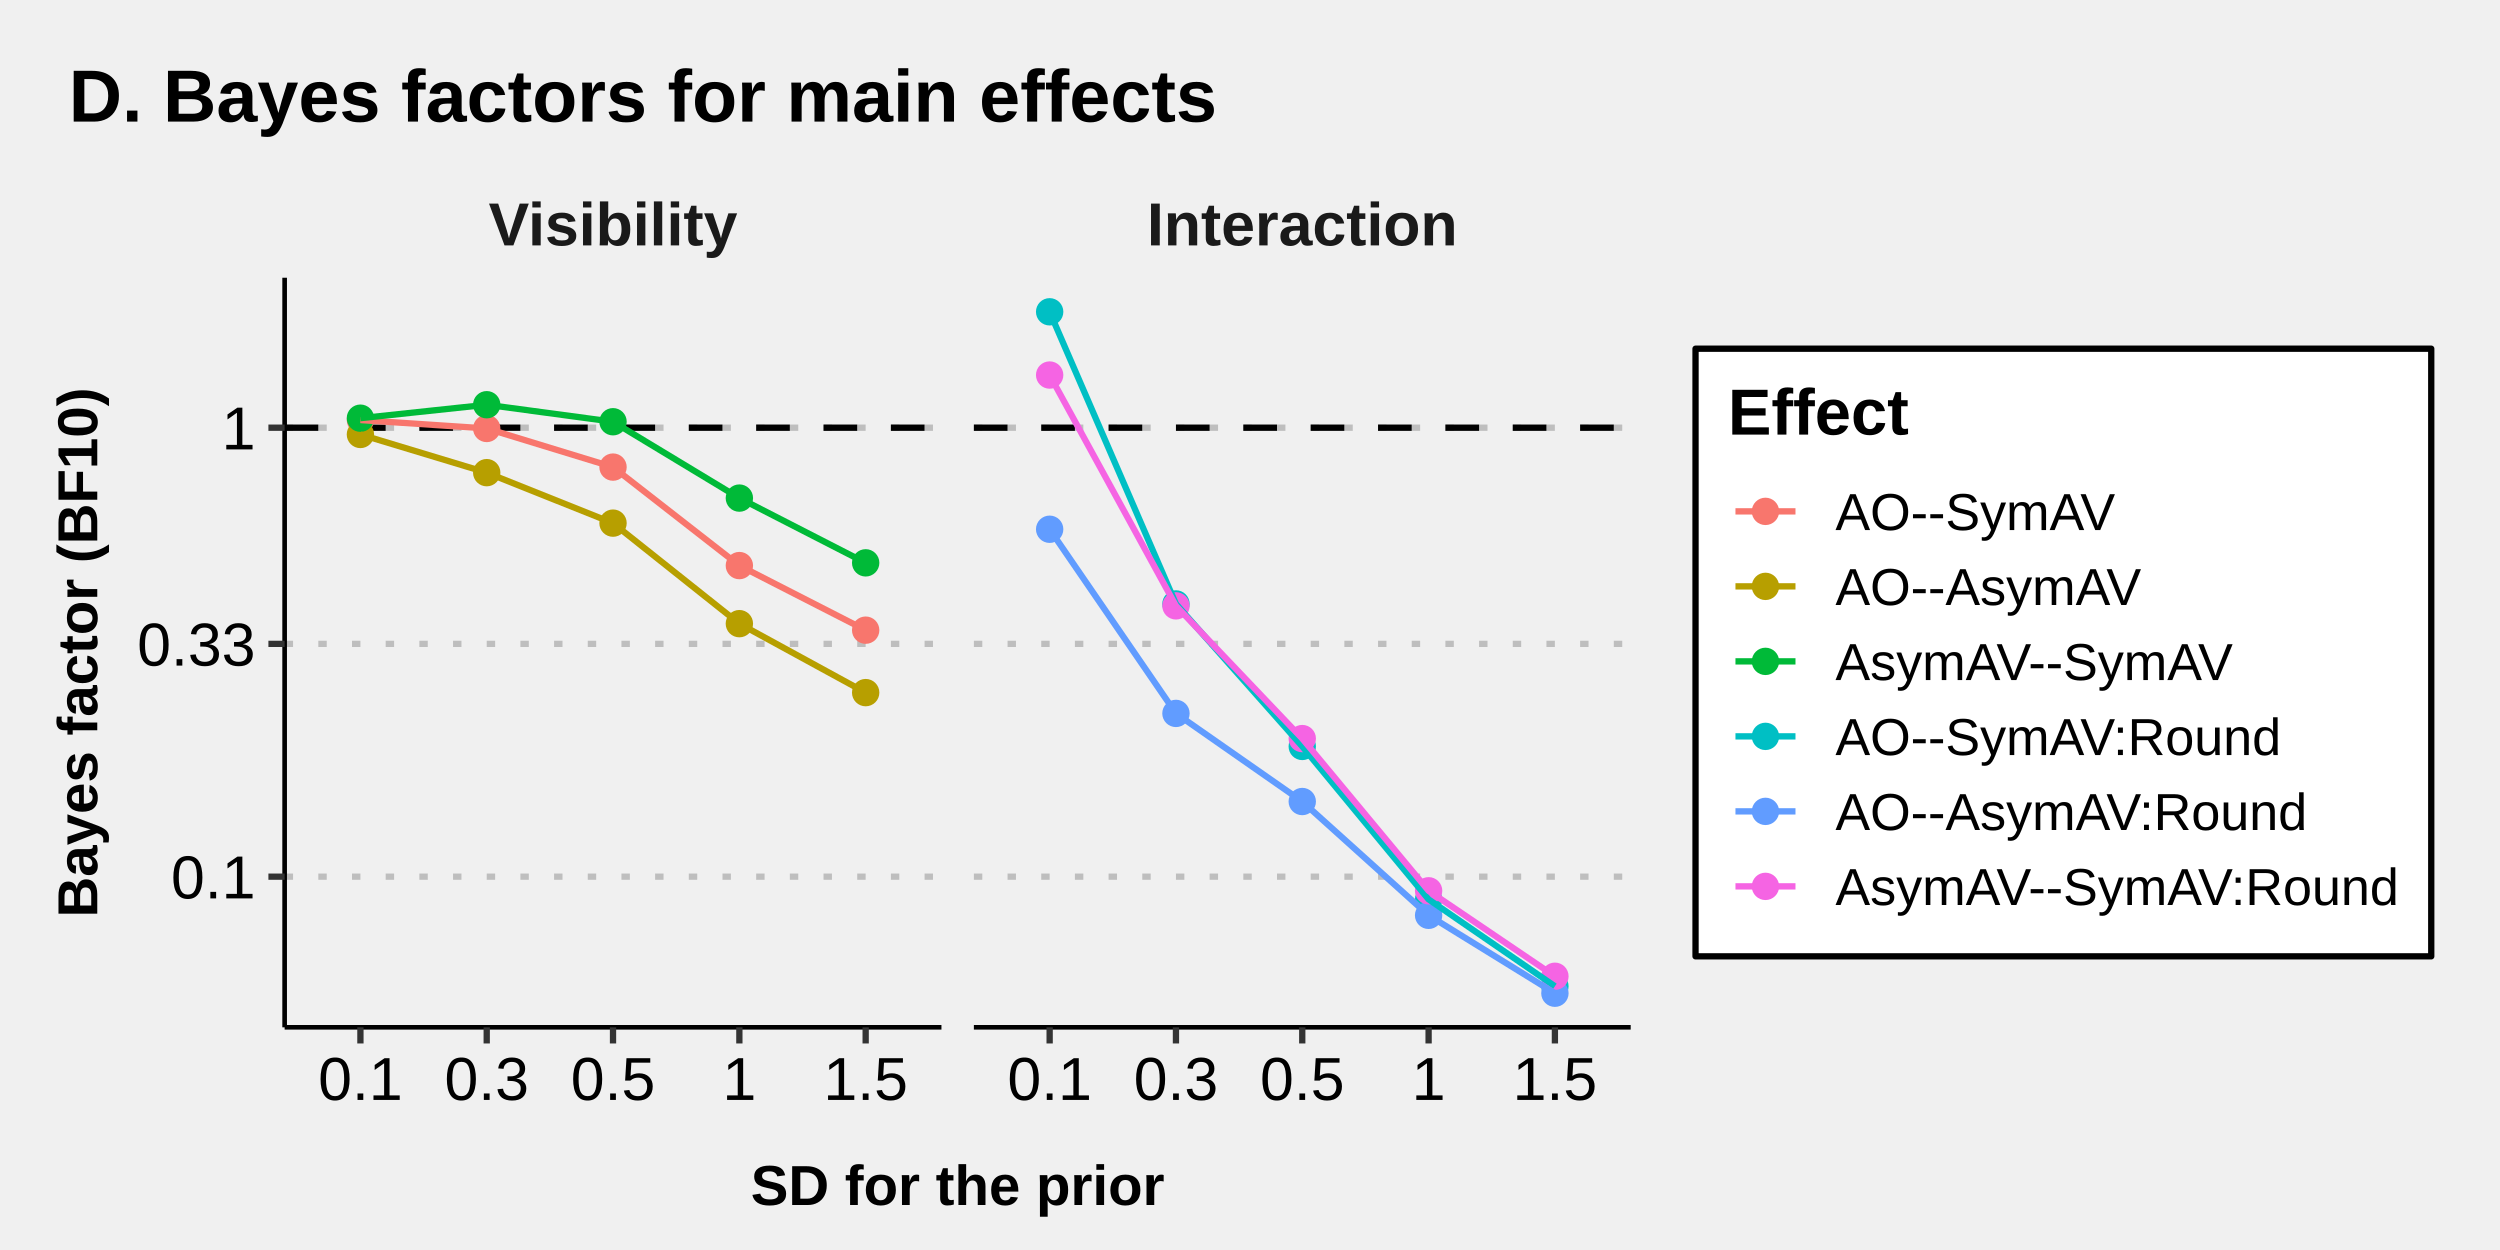
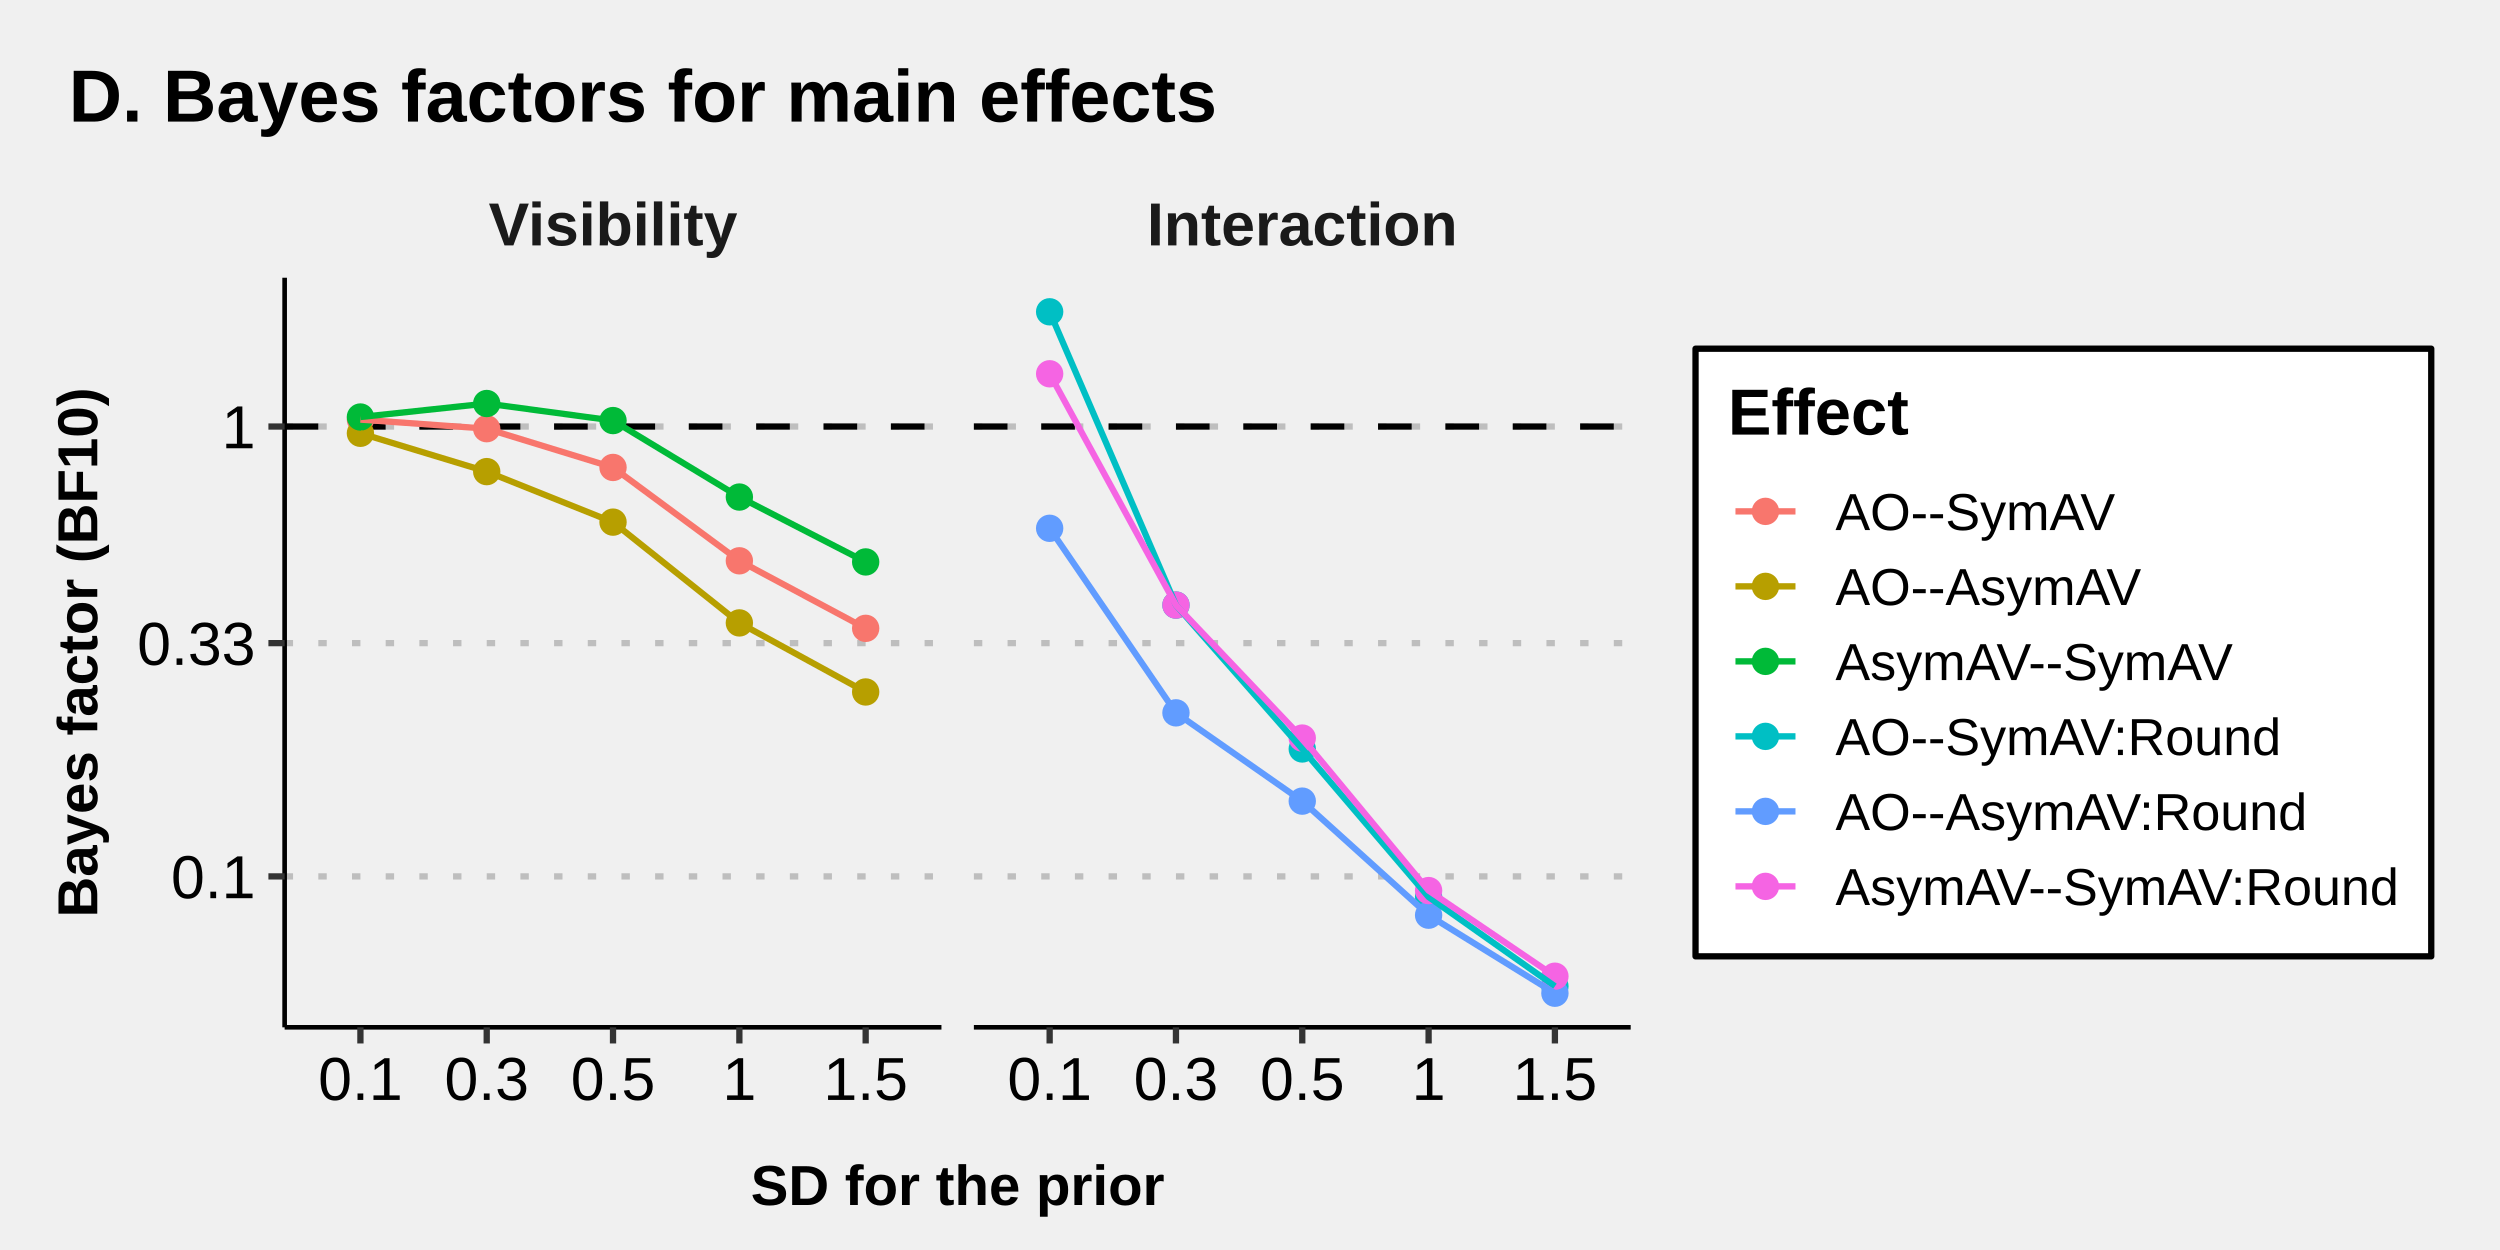
<svg xmlns="http://www.w3.org/2000/svg" width="576.00pt" height="288.00pt" viewBox="0 0 576.00 288.00">
  <g class="svglite">
    <defs>
      <style type="text/css">
    .svglite line, .svglite polyline, .svglite polygon, .svglite path, .svglite rect, .svglite circle {
      fill: none;
      stroke: #000000;
      stroke-linecap: round;
      stroke-linejoin: round;
      stroke-miterlimit: 10.00;
    }
    .svglite text {
      white-space: pre;
    }
    .svglite g.glyphgroup path {
      fill: inherit;
      stroke: none;
    }
  </style>
    </defs>
    <rect width="100%" height="100%" style="stroke: none; fill: none;" />
    <defs>
      <clipPath id="cpMC4wMHw1NzYuMDB8MC4wMHwyODguMDA=">
        <rect x="0.00" y="0.00" width="576.00" height="288.00" />
      </clipPath>
    </defs>
    <g clip-path="url(#cpMC4wMHw1NzYuMDB8MC4wMHwyODguMDA=)">
</g>
    <defs>
      <clipPath id="cpNjUuNTh8MjE2LjkxfDYzLjk5fDIzNi42OQ==">
        <rect x="65.58" y="63.99" width="151.33" height="172.70" />
      </clipPath>
    </defs>
    <g clip-path="url(#cpNjUuNTh8MjE2LjkxfDYzLjk5fDIzNi42OQ==)">
-       <polyline points="65.58,201.98 216.91,201.98 " style="stroke-width: 1.45; stroke: #BEBEBE; stroke-dasharray: 1.94,5.82; stroke-linecap: butt;" />
-       <polyline points="65.58,148.35 216.91,148.35 " style="stroke-width: 1.45; stroke: #BEBEBE; stroke-dasharray: 1.94,5.82; stroke-linecap: butt;" />
-       <polyline points="65.58,98.54 216.91,98.54 " style="stroke-width: 1.45; stroke: #BEBEBE; stroke-dasharray: 1.94,5.82; stroke-linecap: butt;" />
-       <line x1="65.58" y1="98.54" x2="216.91" y2="98.54" style="stroke-width: 1.45; stroke-dasharray: 7.76,7.76; stroke-linecap: butt;" />
-       <circle cx="83.04" cy="96.78" r="2.67" style="stroke-width: 0.97; stroke: #F8766D; fill: #F8766D;" />
-       <circle cx="112.14" cy="98.72" r="2.67" style="stroke-width: 0.97; stroke: #F8766D; fill: #F8766D;" />
-       <circle cx="141.24" cy="107.62" r="2.67" style="stroke-width: 0.97; stroke: #F8766D; fill: #F8766D;" />
-       <circle cx="170.35" cy="130.31" r="2.67" style="stroke-width: 0.97; stroke: #F8766D; fill: #F8766D;" />
-       <circle cx="199.45" cy="145.19" r="2.67" style="stroke-width: 0.97; stroke: #F8766D; fill: #F8766D;" />
-       <circle cx="83.04" cy="100.10" r="2.67" style="stroke-width: 0.97; stroke: #B79F00; fill: #B79F00;" />
-       <circle cx="112.14" cy="108.90" r="2.67" style="stroke-width: 0.97; stroke: #B79F00; fill: #B79F00;" />
-       <circle cx="141.24" cy="120.53" r="2.67" style="stroke-width: 0.97; stroke: #B79F00; fill: #B79F00;" />
-       <circle cx="170.35" cy="143.69" r="2.67" style="stroke-width: 0.97; stroke: #B79F00; fill: #B79F00;" />
-       <circle cx="199.45" cy="159.58" r="2.67" style="stroke-width: 0.97; stroke: #B79F00; fill: #B79F00;" />
-       <circle cx="83.04" cy="96.35" r="2.67" style="stroke-width: 0.97; stroke: #00BA38; fill: #00BA38;" />
-       <circle cx="112.14" cy="93.25" r="2.67" style="stroke-width: 0.97; stroke: #00BA38; fill: #00BA38;" />
-       <circle cx="141.24" cy="97.17" r="2.67" style="stroke-width: 0.97; stroke: #00BA38; fill: #00BA38;" />
-       <circle cx="170.35" cy="114.76" r="2.67" style="stroke-width: 0.97; stroke: #00BA38; fill: #00BA38;" />
-       <circle cx="199.45" cy="129.68" r="2.67" style="stroke-width: 0.97; stroke: #00BA38; fill: #00BA38;" />
-       <polyline points="83.04,96.78 112.14,98.72 141.24,107.62 170.35,130.31 199.45,145.19 " style="stroke-width: 1.45; stroke: #F8766D; stroke-linecap: butt;" />
-       <polyline points="83.04,100.10 112.14,108.90 141.24,120.53 170.35,143.69 199.45,159.58 " style="stroke-width: 1.45; stroke: #B79F00; stroke-linecap: butt;" />
-       <polyline points="83.04,96.35 112.14,93.25 141.24,97.17 170.35,114.76 199.45,129.68 " style="stroke-width: 1.45; stroke: #00BA38; stroke-linecap: butt;" />
+       <polyline points="65.58,201.92 216.91,201.92 " style="stroke-width: 1.45; stroke: #BEBEBE; stroke-dasharray: 1.94,5.82; stroke-linecap: butt;" />
+       <polyline points="65.58,148.18 216.91,148.18 " style="stroke-width: 1.45; stroke: #BEBEBE; stroke-dasharray: 1.94,5.82; stroke-linecap: butt;" />
+       <polyline points="65.58,98.27 216.91,98.27 " style="stroke-width: 1.45; stroke: #BEBEBE; stroke-dasharray: 1.94,5.82; stroke-linecap: butt;" />
+       <line x1="65.58" y1="98.27" x2="216.91" y2="98.27" style="stroke-width: 1.45; stroke-dasharray: 7.76,7.76; stroke-linecap: butt;" />
+       <circle cx="83.04" cy="96.68" r="2.67" style="stroke-width: 0.97; stroke: #F8766D; fill: #F8766D;" />
+       <circle cx="112.14" cy="98.77" r="2.67" style="stroke-width: 0.97; stroke: #F8766D; fill: #F8766D;" />
+       <circle cx="141.24" cy="107.70" r="2.67" style="stroke-width: 0.97; stroke: #F8766D; fill: #F8766D;" />
+       <circle cx="170.35" cy="129.21" r="2.67" style="stroke-width: 0.97; stroke: #F8766D; fill: #F8766D;" />
+       <circle cx="199.45" cy="144.77" r="2.67" style="stroke-width: 0.97; stroke: #F8766D; fill: #F8766D;" />
+       <circle cx="83.04" cy="99.83" r="2.67" style="stroke-width: 0.97; stroke: #B79F00; fill: #B79F00;" />
+       <circle cx="112.14" cy="108.66" r="2.67" style="stroke-width: 0.97; stroke: #B79F00; fill: #B79F00;" />
+       <circle cx="141.24" cy="120.30" r="2.67" style="stroke-width: 0.97; stroke: #B79F00; fill: #B79F00;" />
+       <circle cx="170.35" cy="143.52" r="2.67" style="stroke-width: 0.97; stroke: #B79F00; fill: #B79F00;" />
+       <circle cx="199.45" cy="159.43" r="2.67" style="stroke-width: 0.97; stroke: #B79F00; fill: #B79F00;" />
+       <circle cx="83.04" cy="96.08" r="2.67" style="stroke-width: 0.97; stroke: #00BA38; fill: #00BA38;" />
+       <circle cx="112.14" cy="92.97" r="2.67" style="stroke-width: 0.97; stroke: #00BA38; fill: #00BA38;" />
+       <circle cx="141.24" cy="96.90" r="2.67" style="stroke-width: 0.97; stroke: #00BA38; fill: #00BA38;" />
+       <circle cx="170.35" cy="114.52" r="2.67" style="stroke-width: 0.97; stroke: #00BA38; fill: #00BA38;" />
+       <circle cx="199.45" cy="129.47" r="2.67" style="stroke-width: 0.97; stroke: #00BA38; fill: #00BA38;" />
+       <polyline points="83.04,96.68 112.14,98.77 141.24,107.70 170.35,129.21 199.45,144.77 " style="stroke-width: 1.45; stroke: #F8766D; stroke-linecap: butt;" />
+       <polyline points="83.04,99.83 112.14,108.66 141.24,120.30 170.35,143.52 199.45,159.43 " style="stroke-width: 1.45; stroke: #B79F00; stroke-linecap: butt;" />
+       <polyline points="83.04,96.08 112.14,92.97 141.24,96.90 170.35,114.52 199.45,129.47 " style="stroke-width: 1.45; stroke: #00BA38; stroke-linecap: butt;" />
    </g>
    <g clip-path="url(#cpMC4wMHw1NzYuMDB8MC4wMHwyODguMDA=)">
</g>
    <defs>
      <clipPath id="cpMjI0LjM4fDM3NS43MXw2My45OXwyMzYuNjk=">
        <rect x="224.38" y="63.99" width="151.33" height="172.70" />
      </clipPath>
    </defs>
    <g clip-path="url(#cpMjI0LjM4fDM3NS43MXw2My45OXwyMzYuNjk=)">
-       <polyline points="224.38,201.98 375.71,201.98 " style="stroke-width: 1.45; stroke: #BEBEBE; stroke-dasharray: 1.94,5.82; stroke-linecap: butt;" />
-       <polyline points="224.38,148.35 375.71,148.35 " style="stroke-width: 1.45; stroke: #BEBEBE; stroke-dasharray: 1.94,5.82; stroke-linecap: butt;" />
-       <polyline points="224.38,98.54 375.71,98.54 " style="stroke-width: 1.45; stroke: #BEBEBE; stroke-dasharray: 1.94,5.82; stroke-linecap: butt;" />
-       <line x1="224.38" y1="98.54" x2="375.71" y2="98.54" style="stroke-width: 1.45; stroke-dasharray: 7.76,7.76; stroke-linecap: butt;" />
+       <polyline points="224.38,201.92 375.71,201.92 " style="stroke-width: 1.45; stroke: #BEBEBE; stroke-dasharray: 1.94,5.82; stroke-linecap: butt;" />
+       <polyline points="224.38,148.18 375.71,148.18 " style="stroke-width: 1.45; stroke: #BEBEBE; stroke-dasharray: 1.94,5.82; stroke-linecap: butt;" />
+       <polyline points="224.38,98.27 375.71,98.27 " style="stroke-width: 1.45; stroke: #BEBEBE; stroke-dasharray: 1.94,5.82; stroke-linecap: butt;" />
+       <line x1="224.38" y1="98.27" x2="375.71" y2="98.27" style="stroke-width: 1.45; stroke-dasharray: 7.76,7.76; stroke-linecap: butt;" />
      <circle cx="241.84" cy="71.84" r="2.67" style="stroke-width: 0.97; stroke: #00BFC4; fill: #00BFC4;" />
-       <circle cx="270.94" cy="139.15" r="2.67" style="stroke-width: 0.97; stroke: #00BFC4; fill: #00BFC4;" />
-       <circle cx="300.04" cy="171.98" r="2.67" style="stroke-width: 0.97; stroke: #00BFC4; fill: #00BFC4;" />
-       <circle cx="329.15" cy="207.22" r="2.67" style="stroke-width: 0.97; stroke: #00BFC4; fill: #00BFC4;" />
+       <circle cx="270.94" cy="139.41" r="2.67" style="stroke-width: 0.97; stroke: #00BFC4; fill: #00BFC4;" />
+       <circle cx="300.04" cy="172.56" r="2.67" style="stroke-width: 0.97; stroke: #00BFC4; fill: #00BFC4;" />
+       <circle cx="329.15" cy="206.67" r="2.67" style="stroke-width: 0.97; stroke: #00BFC4; fill: #00BFC4;" />
      <circle cx="358.25" cy="227.23" r="2.67" style="stroke-width: 0.97; stroke: #00BFC4; fill: #00BFC4;" />
-       <circle cx="241.84" cy="121.94" r="2.67" style="stroke-width: 0.97; stroke: #619CFF; fill: #619CFF;" />
-       <circle cx="270.94" cy="164.37" r="2.67" style="stroke-width: 0.97; stroke: #619CFF; fill: #619CFF;" />
-       <circle cx="300.04" cy="184.67" r="2.67" style="stroke-width: 0.97; stroke: #619CFF; fill: #619CFF;" />
-       <circle cx="329.15" cy="210.89" r="2.67" style="stroke-width: 0.97; stroke: #619CFF; fill: #619CFF;" />
+       <circle cx="241.84" cy="121.72" r="2.67" style="stroke-width: 0.97; stroke: #619CFF; fill: #619CFF;" />
+       <circle cx="270.94" cy="164.24" r="2.67" style="stroke-width: 0.97; stroke: #619CFF; fill: #619CFF;" />
+       <circle cx="300.04" cy="184.58" r="2.67" style="stroke-width: 0.97; stroke: #619CFF; fill: #619CFF;" />
+       <circle cx="329.15" cy="210.86" r="2.67" style="stroke-width: 0.97; stroke: #619CFF; fill: #619CFF;" />
      <circle cx="358.25" cy="228.84" r="2.67" style="stroke-width: 0.97; stroke: #619CFF; fill: #619CFF;" />
-       <circle cx="241.84" cy="86.41" r="2.67" style="stroke-width: 0.97; stroke: #F564E3; fill: #F564E3;" />
-       <circle cx="270.94" cy="139.59" r="2.67" style="stroke-width: 0.97; stroke: #F564E3; fill: #F564E3;" />
-       <circle cx="300.04" cy="170.17" r="2.67" style="stroke-width: 0.97; stroke: #F564E3; fill: #F564E3;" />
-       <circle cx="329.15" cy="205.24" r="2.67" style="stroke-width: 0.97; stroke: #F564E3; fill: #F564E3;" />
-       <circle cx="358.25" cy="224.93" r="2.67" style="stroke-width: 0.97; stroke: #F564E3; fill: #F564E3;" />
-       <polyline points="241.84,71.84 270.94,139.15 300.04,171.98 329.15,207.22 358.25,227.23 " style="stroke-width: 1.45; stroke: #00BFC4; stroke-linecap: butt;" />
-       <polyline points="241.84,121.94 270.94,164.37 300.04,184.67 329.15,210.89 358.25,228.84 " style="stroke-width: 1.45; stroke: #619CFF; stroke-linecap: butt;" />
-       <polyline points="241.84,86.41 270.94,139.59 300.04,170.17 329.15,205.24 358.25,224.93 " style="stroke-width: 1.45; stroke: #F564E3; stroke-linecap: butt;" />
+       <circle cx="241.84" cy="86.12" r="2.67" style="stroke-width: 0.97; stroke: #F564E3; fill: #F564E3;" />
+       <circle cx="270.94" cy="139.41" r="2.67" style="stroke-width: 0.97; stroke: #F564E3; fill: #F564E3;" />
+       <circle cx="300.04" cy="170.05" r="2.67" style="stroke-width: 0.97; stroke: #F564E3; fill: #F564E3;" />
+       <circle cx="329.15" cy="205.19" r="2.67" style="stroke-width: 0.97; stroke: #F564E3; fill: #F564E3;" />
+       <circle cx="358.25" cy="224.92" r="2.67" style="stroke-width: 0.97; stroke: #F564E3; fill: #F564E3;" />
+       <polyline points="241.84,71.84 270.94,139.41 300.04,172.56 329.15,206.67 358.25,227.23 " style="stroke-width: 1.45; stroke: #00BFC4; stroke-linecap: butt;" />
+       <polyline points="241.84,121.72 270.94,164.24 300.04,184.58 329.15,210.86 358.25,228.84 " style="stroke-width: 1.45; stroke: #619CFF; stroke-linecap: butt;" />
+       <polyline points="241.84,86.12 270.94,139.41 300.04,170.05 329.15,205.19 358.25,224.92 " style="stroke-width: 1.45; stroke: #F564E3; stroke-linecap: butt;" />
    </g>
    <g clip-path="url(#cpMC4wMHw1NzYuMDB8MC4wMHwyODguMDA=)">
</g>
    <defs>
      <clipPath id="cpNjUuNTh8MjE2LjkxfDM5LjA3fDYzLjk5">
        <rect x="65.58" y="39.07" width="151.33" height="24.92" />
      </clipPath>
    </defs>
    <g clip-path="url(#cpNjUuNTh8MjE2LjkxfDM5LjA3fDYzLjk5)">
      <text x="141.24" y="56.54" text-anchor="middle" style="font-size: 14.00px; font-weight: bold;fill: #1A1A1A; font-family: &quot;Arial&quot;;" textLength="57.31px" lengthAdjust="spacingAndGlyphs">Visibility</text>
    </g>
    <g clip-path="url(#cpMC4wMHw1NzYuMDB8MC4wMHwyODguMDA=)">
</g>
    <defs>
      <clipPath id="cpMjI0LjM4fDM3NS43MXwzOS4wN3w2My45OQ==">
        <rect x="224.38" y="39.07" width="151.33" height="24.92" />
      </clipPath>
    </defs>
    <g clip-path="url(#cpMjI0LjM4fDM3NS43MXwzOS4wN3w2My45OQ==)">
      <text x="300.04" y="56.54" text-anchor="middle" style="font-size: 14.00px; font-weight: bold;fill: #1A1A1A; font-family: &quot;Arial&quot;;" textLength="71.53px" lengthAdjust="spacingAndGlyphs">Interaction</text>
    </g>
    <g clip-path="url(#cpMC4wMHw1NzYuMDB8MC4wMHwyODguMDA=)">
      <polyline points="65.58,236.69 216.91,236.69 " style="stroke-width: 1.07; stroke-linecap: butt;" />
      <polyline points="83.04,240.42 83.04,236.69 " style="stroke-width: 1.45; stroke: #333333; stroke-linecap: butt;" />
      <polyline points="112.14,240.42 112.14,236.69 " style="stroke-width: 1.45; stroke: #333333; stroke-linecap: butt;" />
      <polyline points="141.24,240.42 141.24,236.69 " style="stroke-width: 1.45; stroke: #333333; stroke-linecap: butt;" />
      <polyline points="170.35,240.42 170.35,236.69 " style="stroke-width: 1.45; stroke: #333333; stroke-linecap: butt;" />
      <polyline points="199.45,240.42 199.45,236.69 " style="stroke-width: 1.45; stroke: #333333; stroke-linecap: butt;" />
      <text x="83.04" y="253.43" text-anchor="middle" style="font-size: 14.00px; font-family: &quot;Arial&quot;;" textLength="19.45px" lengthAdjust="spacingAndGlyphs">0.1</text>
      <text x="112.14" y="253.43" text-anchor="middle" style="font-size: 14.00px; font-family: &quot;Arial&quot;;" textLength="19.45px" lengthAdjust="spacingAndGlyphs">0.3</text>
      <text x="141.24" y="253.43" text-anchor="middle" style="font-size: 14.00px; font-family: &quot;Arial&quot;;" textLength="19.45px" lengthAdjust="spacingAndGlyphs">0.5</text>
      <text x="170.35" y="253.43" text-anchor="middle" style="font-size: 14.00px; font-family: &quot;Arial&quot;;" textLength="7.78px" lengthAdjust="spacingAndGlyphs">1</text>
      <text x="199.45" y="253.43" text-anchor="middle" style="font-size: 14.00px; font-family: &quot;Arial&quot;;" textLength="19.45px" lengthAdjust="spacingAndGlyphs">1.5</text>
      <polyline points="224.38,236.69 375.71,236.69 " style="stroke-width: 1.07; stroke-linecap: butt;" />
      <polyline points="241.84,240.42 241.84,236.69 " style="stroke-width: 1.45; stroke: #333333; stroke-linecap: butt;" />
      <polyline points="270.94,240.42 270.94,236.69 " style="stroke-width: 1.45; stroke: #333333; stroke-linecap: butt;" />
      <polyline points="300.04,240.42 300.04,236.69 " style="stroke-width: 1.45; stroke: #333333; stroke-linecap: butt;" />
      <polyline points="329.15,240.42 329.15,236.69 " style="stroke-width: 1.45; stroke: #333333; stroke-linecap: butt;" />
      <polyline points="358.25,240.42 358.25,236.69 " style="stroke-width: 1.45; stroke: #333333; stroke-linecap: butt;" />
      <text x="241.84" y="253.43" text-anchor="middle" style="font-size: 14.00px; font-family: &quot;Arial&quot;;" textLength="19.45px" lengthAdjust="spacingAndGlyphs">0.1</text>
      <text x="270.94" y="253.43" text-anchor="middle" style="font-size: 14.00px; font-family: &quot;Arial&quot;;" textLength="19.45px" lengthAdjust="spacingAndGlyphs">0.3</text>
      <text x="300.04" y="253.43" text-anchor="middle" style="font-size: 14.00px; font-family: &quot;Arial&quot;;" textLength="19.45px" lengthAdjust="spacingAndGlyphs">0.5</text>
      <text x="329.15" y="253.43" text-anchor="middle" style="font-size: 14.00px; font-family: &quot;Arial&quot;;" textLength="7.78px" lengthAdjust="spacingAndGlyphs">1</text>
      <text x="358.25" y="253.43" text-anchor="middle" style="font-size: 14.00px; font-family: &quot;Arial&quot;;" textLength="19.45px" lengthAdjust="spacingAndGlyphs">1.5</text>
      <polyline points="65.58,236.69 65.58,63.99 " style="stroke-width: 1.07; stroke-linecap: butt;" />
-       <text x="58.86" y="206.99" text-anchor="end" style="font-size: 14.00px; font-family: &quot;Arial&quot;;" textLength="19.45px" lengthAdjust="spacingAndGlyphs">0.1</text>
-       <text x="58.86" y="153.36" text-anchor="end" style="font-size: 14.00px; font-family: &quot;Arial&quot;;" textLength="27.23px" lengthAdjust="spacingAndGlyphs">0.33</text>
-       <text x="58.86" y="103.55" text-anchor="end" style="font-size: 14.00px; font-family: &quot;Arial&quot;;" textLength="7.78px" lengthAdjust="spacingAndGlyphs">1</text>
-       <polyline points="61.84,201.98 65.58,201.98 " style="stroke-width: 1.45; stroke: #333333; stroke-linecap: butt;" />
-       <polyline points="61.84,148.35 65.58,148.35 " style="stroke-width: 1.45; stroke: #333333; stroke-linecap: butt;" />
-       <polyline points="61.84,98.54 65.58,98.54 " style="stroke-width: 1.45; stroke: #333333; stroke-linecap: butt;" />
+       <text x="58.86" y="206.94" text-anchor="end" style="font-size: 14.00px; font-family: &quot;Arial&quot;;" textLength="19.45px" lengthAdjust="spacingAndGlyphs">0.1</text>
+       <text x="58.86" y="153.19" text-anchor="end" style="font-size: 14.00px; font-family: &quot;Arial&quot;;" textLength="27.23px" lengthAdjust="spacingAndGlyphs">0.33</text>
+       <text x="58.86" y="103.28" text-anchor="end" style="font-size: 14.00px; font-family: &quot;Arial&quot;;" textLength="7.78px" lengthAdjust="spacingAndGlyphs">1</text>
+       <polyline points="61.84,201.92 65.58,201.92 " style="stroke-width: 1.45; stroke: #333333; stroke-linecap: butt;" />
+       <polyline points="61.84,148.18 65.58,148.18 " style="stroke-width: 1.45; stroke: #333333; stroke-linecap: butt;" />
+       <polyline points="61.84,98.27 65.58,98.27 " style="stroke-width: 1.45; stroke: #333333; stroke-linecap: butt;" />
      <text x="220.64" y="277.63" text-anchor="middle" style="font-size: 13.00px; font-weight: bold; font-family: &quot;Arial&quot;;" textLength="95.33px" lengthAdjust="spacingAndGlyphs">SD for the prior</text>
      <text transform="translate(22.41,150.34) rotate(-90)" text-anchor="middle" style="font-size: 13.00px; font-weight: bold; font-family: &quot;Arial&quot;;" textLength="122.12px" lengthAdjust="spacingAndGlyphs">Bayes factor (BF10)</text>
      <rect x="390.65" y="80.34" width="169.51" height="140.00" style="stroke-width: 1.45; fill: #FFFFFF;" />
      <text x="398.12" y="100.13" style="font-size: 15.00px; font-weight: bold; font-family: &quot;Arial&quot;;" textLength="41.69px" lengthAdjust="spacingAndGlyphs">Effect</text>
      <rect x="398.12" y="109.18" width="17.28" height="17.28" style="stroke-width: 1.45; stroke: none; fill: #FFFFFF;" />
      <circle cx="406.76" cy="117.82" r="2.67" style="stroke-width: 0.97; stroke: #F8766D; fill: #F8766D;" />
      <line x1="399.85" y1="117.82" x2="413.68" y2="117.82" style="stroke-width: 1.45; stroke: #F8766D; stroke-linecap: butt;" />
      <rect x="398.12" y="126.46" width="17.28" height="17.28" style="stroke-width: 1.45; stroke: none; fill: #FFFFFF;" />
      <circle cx="406.76" cy="135.10" r="2.67" style="stroke-width: 0.97; stroke: #B79F00; fill: #B79F00;" />
      <line x1="399.85" y1="135.10" x2="413.68" y2="135.10" style="stroke-width: 1.45; stroke: #B79F00; stroke-linecap: butt;" />
      <rect x="398.12" y="143.74" width="17.28" height="17.28" style="stroke-width: 1.45; stroke: none; fill: #FFFFFF;" />
      <circle cx="406.76" cy="152.38" r="2.67" style="stroke-width: 0.97; stroke: #00BA38; fill: #00BA38;" />
      <line x1="399.85" y1="152.38" x2="413.68" y2="152.38" style="stroke-width: 1.45; stroke: #00BA38; stroke-linecap: butt;" />
      <rect x="398.12" y="161.02" width="17.28" height="17.28" style="stroke-width: 1.45; stroke: none; fill: #FFFFFF;" />
      <circle cx="406.76" cy="169.66" r="2.67" style="stroke-width: 0.97; stroke: #00BFC4; fill: #00BFC4;" />
      <line x1="399.85" y1="169.66" x2="413.68" y2="169.66" style="stroke-width: 1.45; stroke: #00BFC4; stroke-linecap: butt;" />
      <rect x="398.12" y="178.30" width="17.28" height="17.28" style="stroke-width: 1.45; stroke: none; fill: #FFFFFF;" />
      <circle cx="406.76" cy="186.94" r="2.67" style="stroke-width: 0.97; stroke: #619CFF; fill: #619CFF;" />
      <line x1="399.85" y1="186.94" x2="413.68" y2="186.94" style="stroke-width: 1.45; stroke: #619CFF; stroke-linecap: butt;" />
      <rect x="398.12" y="195.58" width="17.28" height="17.28" style="stroke-width: 1.45; stroke: none; fill: #FFFFFF;" />
      <circle cx="406.76" cy="204.22" r="2.67" style="stroke-width: 0.97; stroke: #F564E3; fill: #F564E3;" />
      <line x1="399.85" y1="204.22" x2="413.68" y2="204.22" style="stroke-width: 1.45; stroke: #F564E3; stroke-linecap: butt;" />
      <text x="422.88" y="122.12" style="font-size: 12.00px; font-family: &quot;Arial&quot;;" textLength="64.44px" lengthAdjust="spacingAndGlyphs">AO--SymAV</text>
      <text x="422.88" y="139.40" style="font-size: 12.00px; font-family: &quot;Arial&quot;;" textLength="70.44px" lengthAdjust="spacingAndGlyphs">AO--AsymAV</text>
      <text x="422.88" y="156.68" style="font-size: 12.00px; font-family: &quot;Arial&quot;;" textLength="91.56px" lengthAdjust="spacingAndGlyphs">AsymAV--SymAV</text>
      <text x="422.88" y="173.96" style="font-size: 12.00px; font-family: &quot;Arial&quot;;" textLength="102.69px" lengthAdjust="spacingAndGlyphs">AO--SymAV:Round</text>
      <text x="422.88" y="191.24" style="font-size: 12.00px; font-family: &quot;Arial&quot;;" textLength="108.69px" lengthAdjust="spacingAndGlyphs">AO--AsymAV:Round</text>
      <text x="422.88" y="208.52" style="font-size: 12.00px; font-family: &quot;Arial&quot;;" textLength="129.81px" lengthAdjust="spacingAndGlyphs">AsymAV--SymAV:Round</text>
      <text x="15.84" y="28.02" style="font-size: 17.00px; font-weight: bold; font-family: &quot;Arial&quot;;" textLength="264.47px" lengthAdjust="spacingAndGlyphs">D. Bayes factors for main effects</text>
    </g>
  </g>
</svg>
